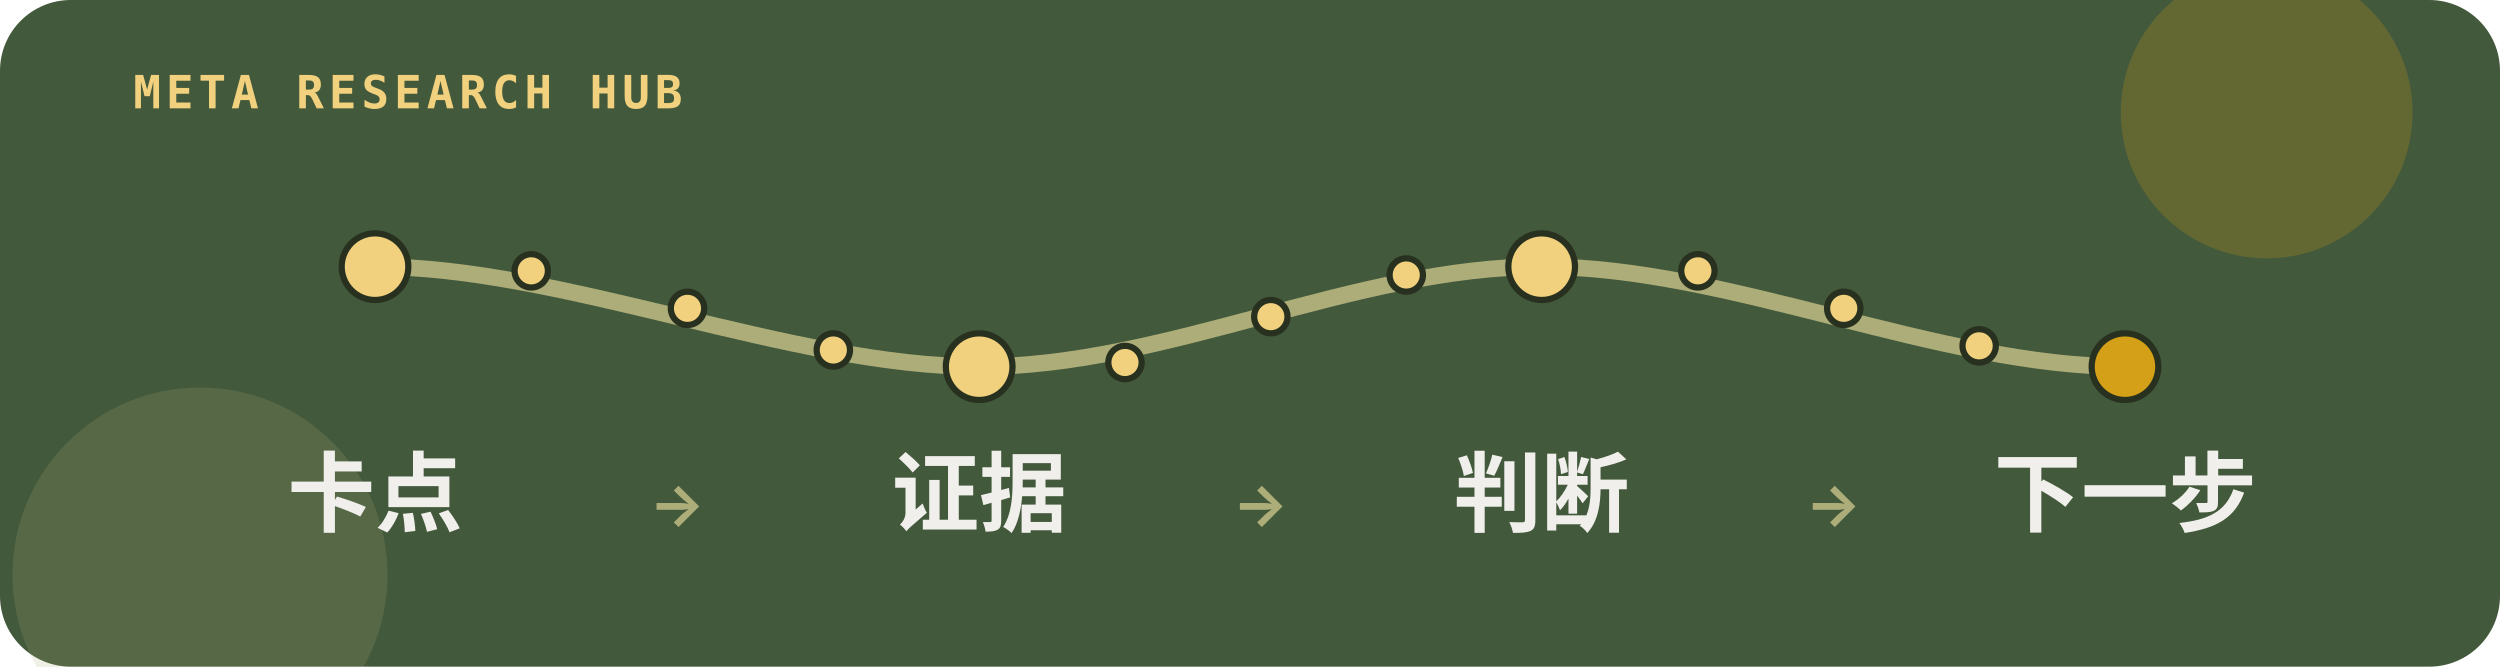
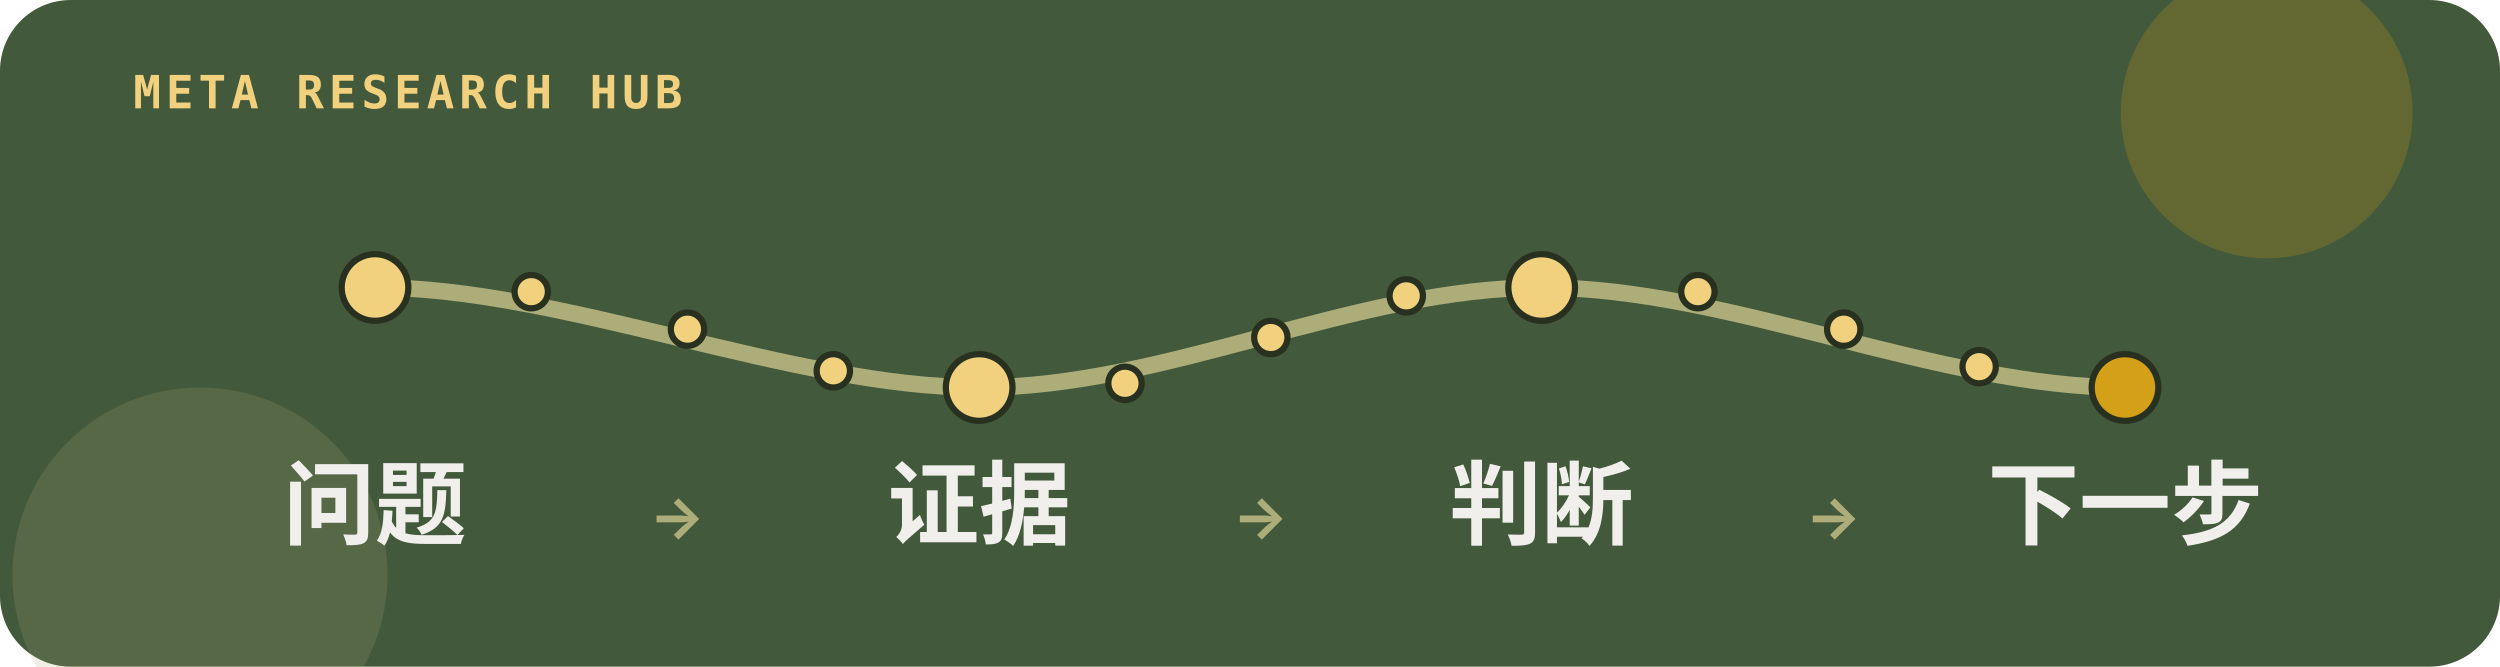
<svg xmlns="http://www.w3.org/2000/svg" width="1200" height="320" viewBox="0 0 1200 320" role="img" aria-labelledby="title desc">
  <rect width="1200" height="320" rx="34" fill="#43593B" />
  <circle cx="1088" cy="54" r="70" fill="#D4A017" opacity="0.22" />
  <circle cx="96" cy="276" r="90" fill="#ACAD79" opacity="0.18" />
-   <path d="M180 128 C270 128 380 176 470 176 C560 176 650 128 740 128 C830 128 930 176 1020 176" fill="none" stroke="#ACAD79" stroke-width="8" stroke-linecap="round" />
+   <path d="M180 138 C270 138 380 186 470 186 C560 186 650 138 740 138 C830 138 930 186 1020 186" fill="none" stroke="#ACAD79" stroke-width="8" stroke-linecap="round" />
  <g fill="#F2D17E" stroke="#28311F" stroke-width="3">
-     <circle cx="180" cy="128" r="16" />
-     <circle cx="255" cy="130" r="8" />
-     <circle cx="330" cy="148" r="8" />
-     <circle cx="400" cy="168" r="8" />
-     <circle cx="470" cy="176" r="16" />
-     <circle cx="540" cy="174" r="8" />
-     <circle cx="610" cy="152" r="8" />
-     <circle cx="675" cy="132" r="8" />
-     <circle cx="740" cy="128" r="16" />
-     <circle cx="815" cy="130" r="8" />
-     <circle cx="885" cy="148" r="8" />
-     <circle cx="950" cy="166" r="8" />
-     <circle cx="1020" cy="176" r="16" fill="#D4A017" />
+     <circle cx="180" cy="138" r="16" />
+     <circle cx="255" cy="140" r="8" />
+     <circle cx="330" cy="158" r="8" />
+     <circle cx="400" cy="178" r="8" />
+     <circle cx="470" cy="186" r="16" />
+     <circle cx="540" cy="184" r="8" />
+     <circle cx="610" cy="162" r="8" />
+     <circle cx="675" cy="142" r="8" />
+     <circle cx="740" cy="138" r="16" />
+     <circle cx="815" cy="140" r="8" />
+     <circle cx="885" cy="158" r="8" />
+     <circle cx="950" cy="176" r="8" />
+     <circle cx="1020" cy="186" r="16" fill="#D4A017" />
  </g>
  <g font-family="-apple-system, BlinkMacSystemFont, 'Segoe UI', 'PingFang SC', 'Microsoft YaHei', sans-serif" fill="#F0EFEB" text-anchor="middle">
    <text x="64" y="52" text-anchor="start" font-family="ui-monospace, SFMono-Regular, Menlo, Consolas, 'Microsoft YaHei', monospace" font-size="22" font-weight="700" letter-spacing="2.4" fill="#F2D17E">META RESEARCH HUB</text>
-     <text x="180" y="252" font-size="42" font-weight="750">卡点</text>
-     <text x="470" y="252" font-size="42" font-weight="750">证据</text>
-     <text x="740" y="252" font-size="42" font-weight="750">判断</text>
-     <text x="1020" y="252" font-size="42" font-weight="750">下一步</text>
+     <text x="180" y="258" font-size="44" font-weight="750">问题</text>
+     <text x="470" y="258" font-size="44" font-weight="750">证据</text>
+     <text x="740" y="258" font-size="44" font-weight="750">判断</text>
+     <text x="1020" y="258" font-size="44" font-weight="750">下一步</text>
  </g>
  <g font-family="-apple-system, BlinkMacSystemFont, 'Segoe UI', 'PingFang SC', 'Microsoft YaHei', sans-serif" fill="#ACAD79" font-size="28" font-weight="700" text-anchor="middle">
-     <text x="325" y="252">→</text>
-     <text x="605" y="252">→</text>
-     <text x="880" y="252">→</text>
+     <text x="325" y="258">→</text>
+     <text x="605" y="258">→</text>
+     <text x="880" y="258">→</text>
  </g>
</svg>
